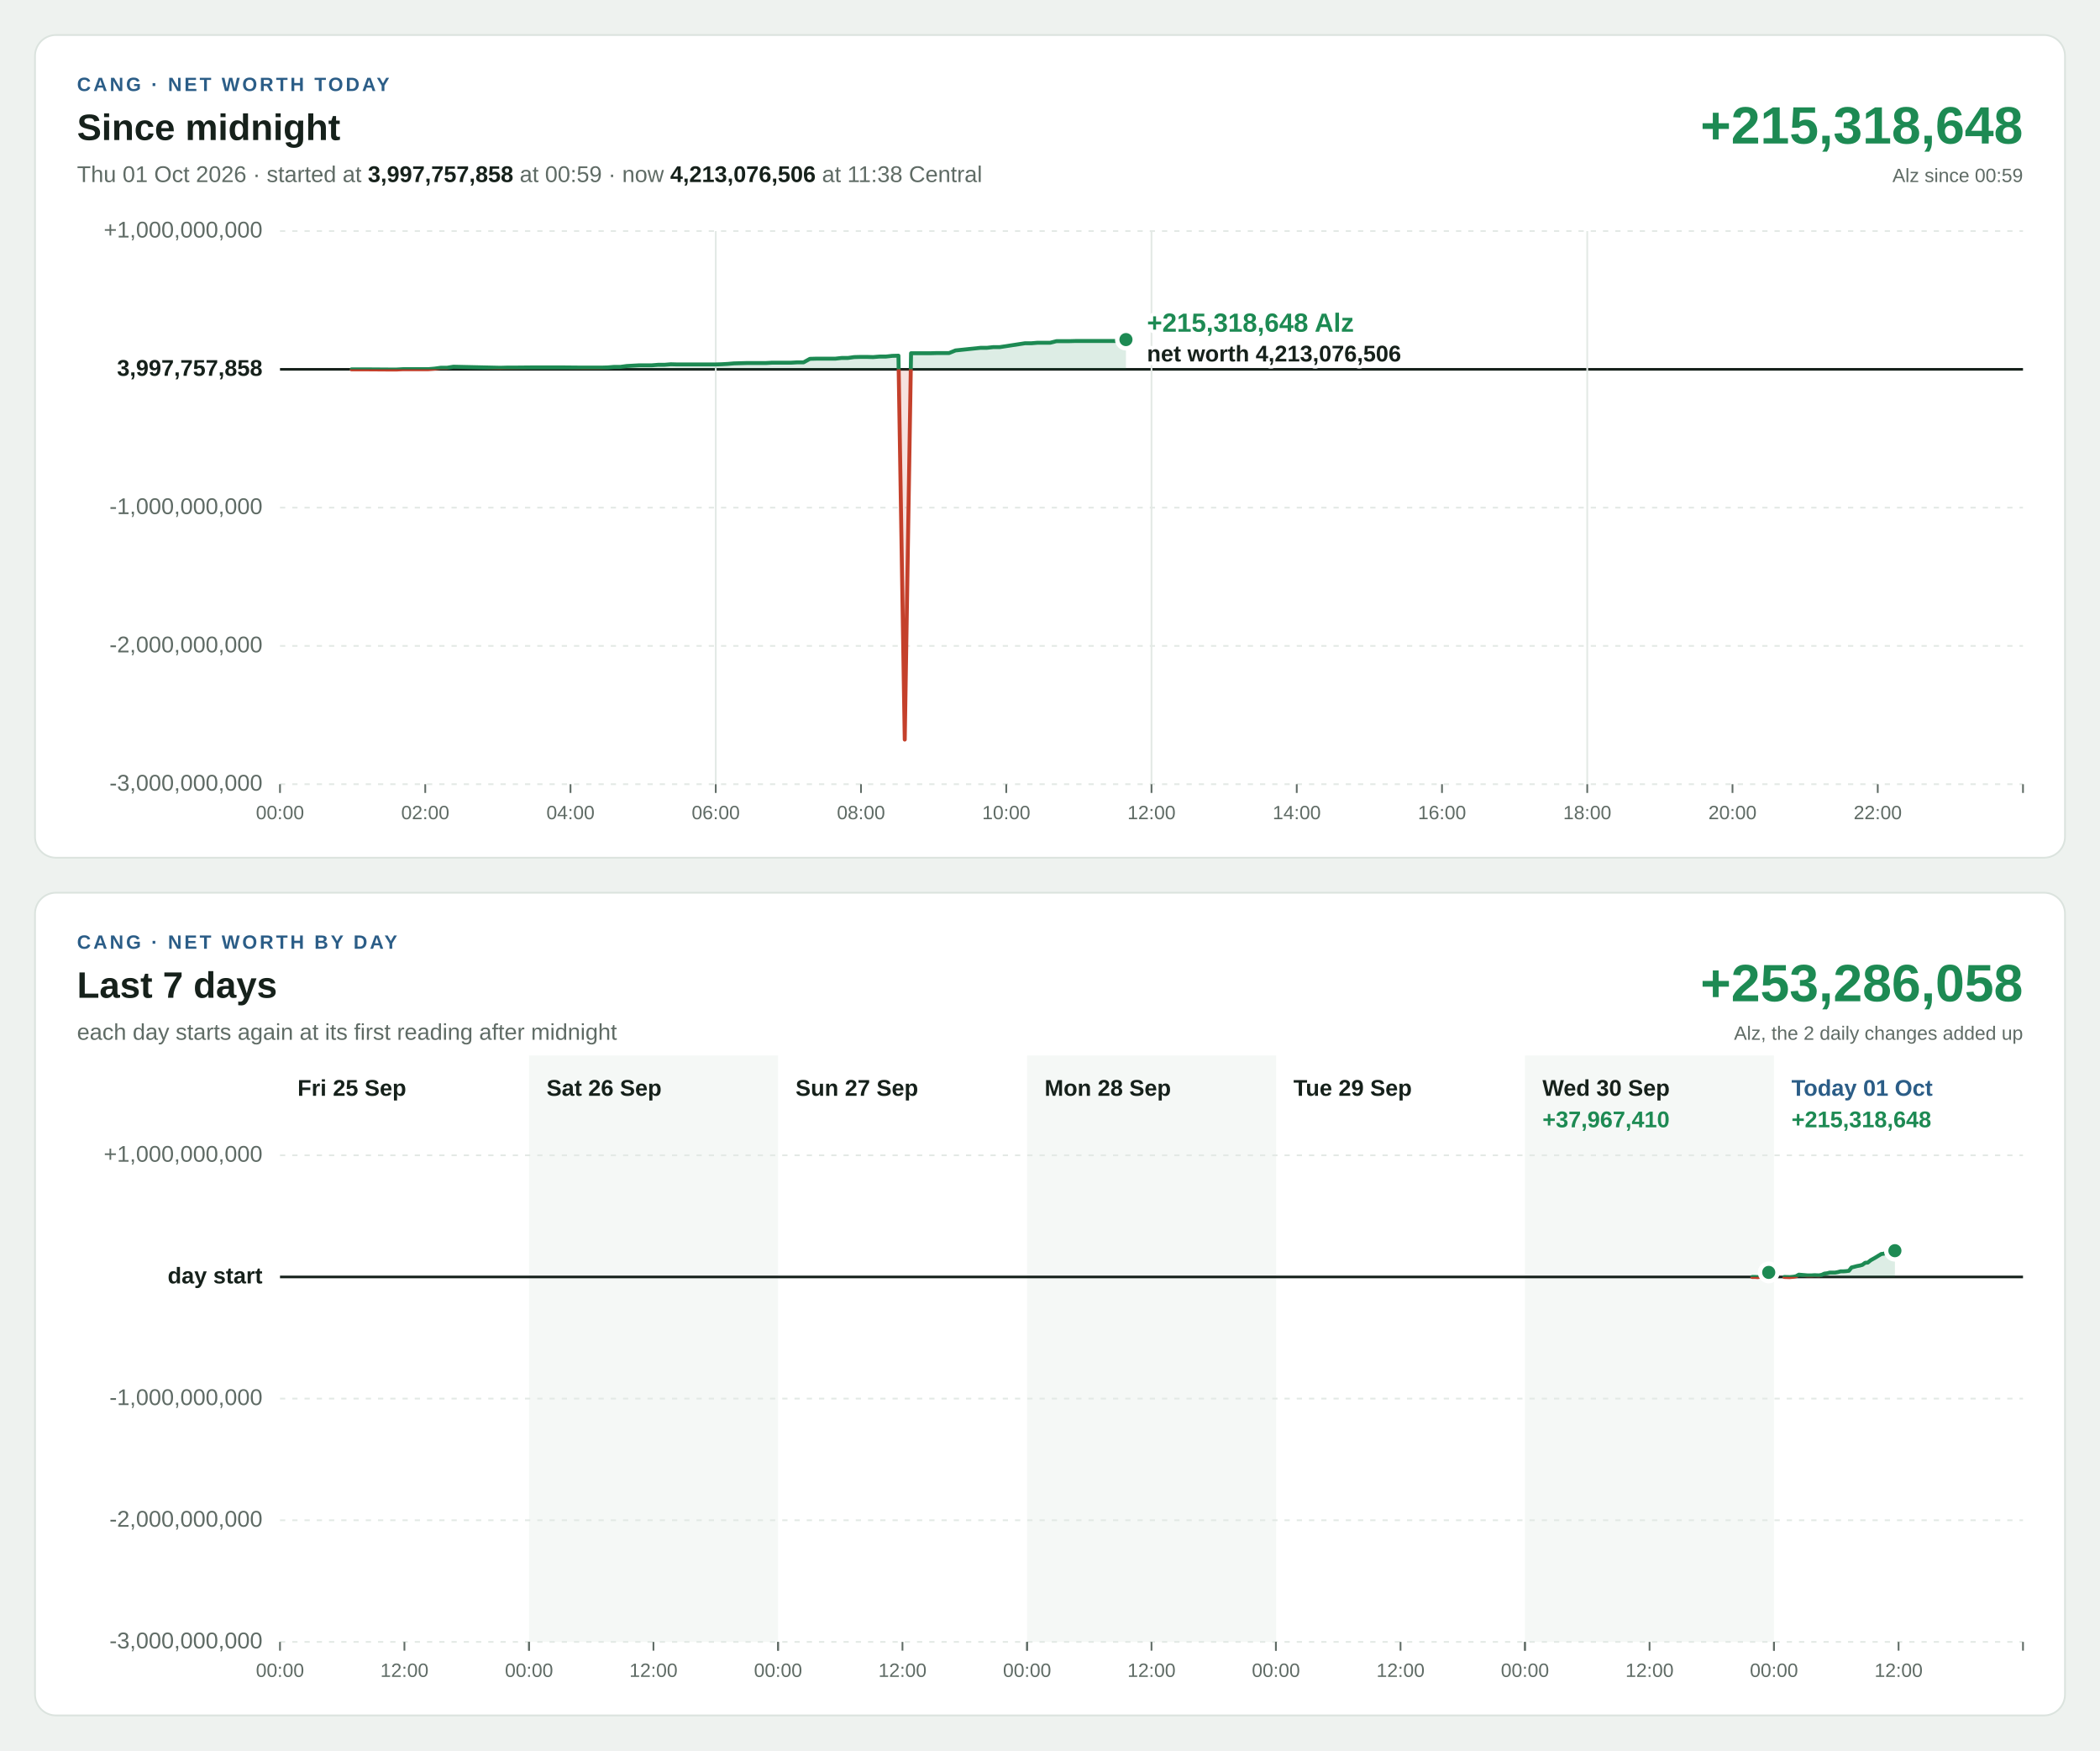
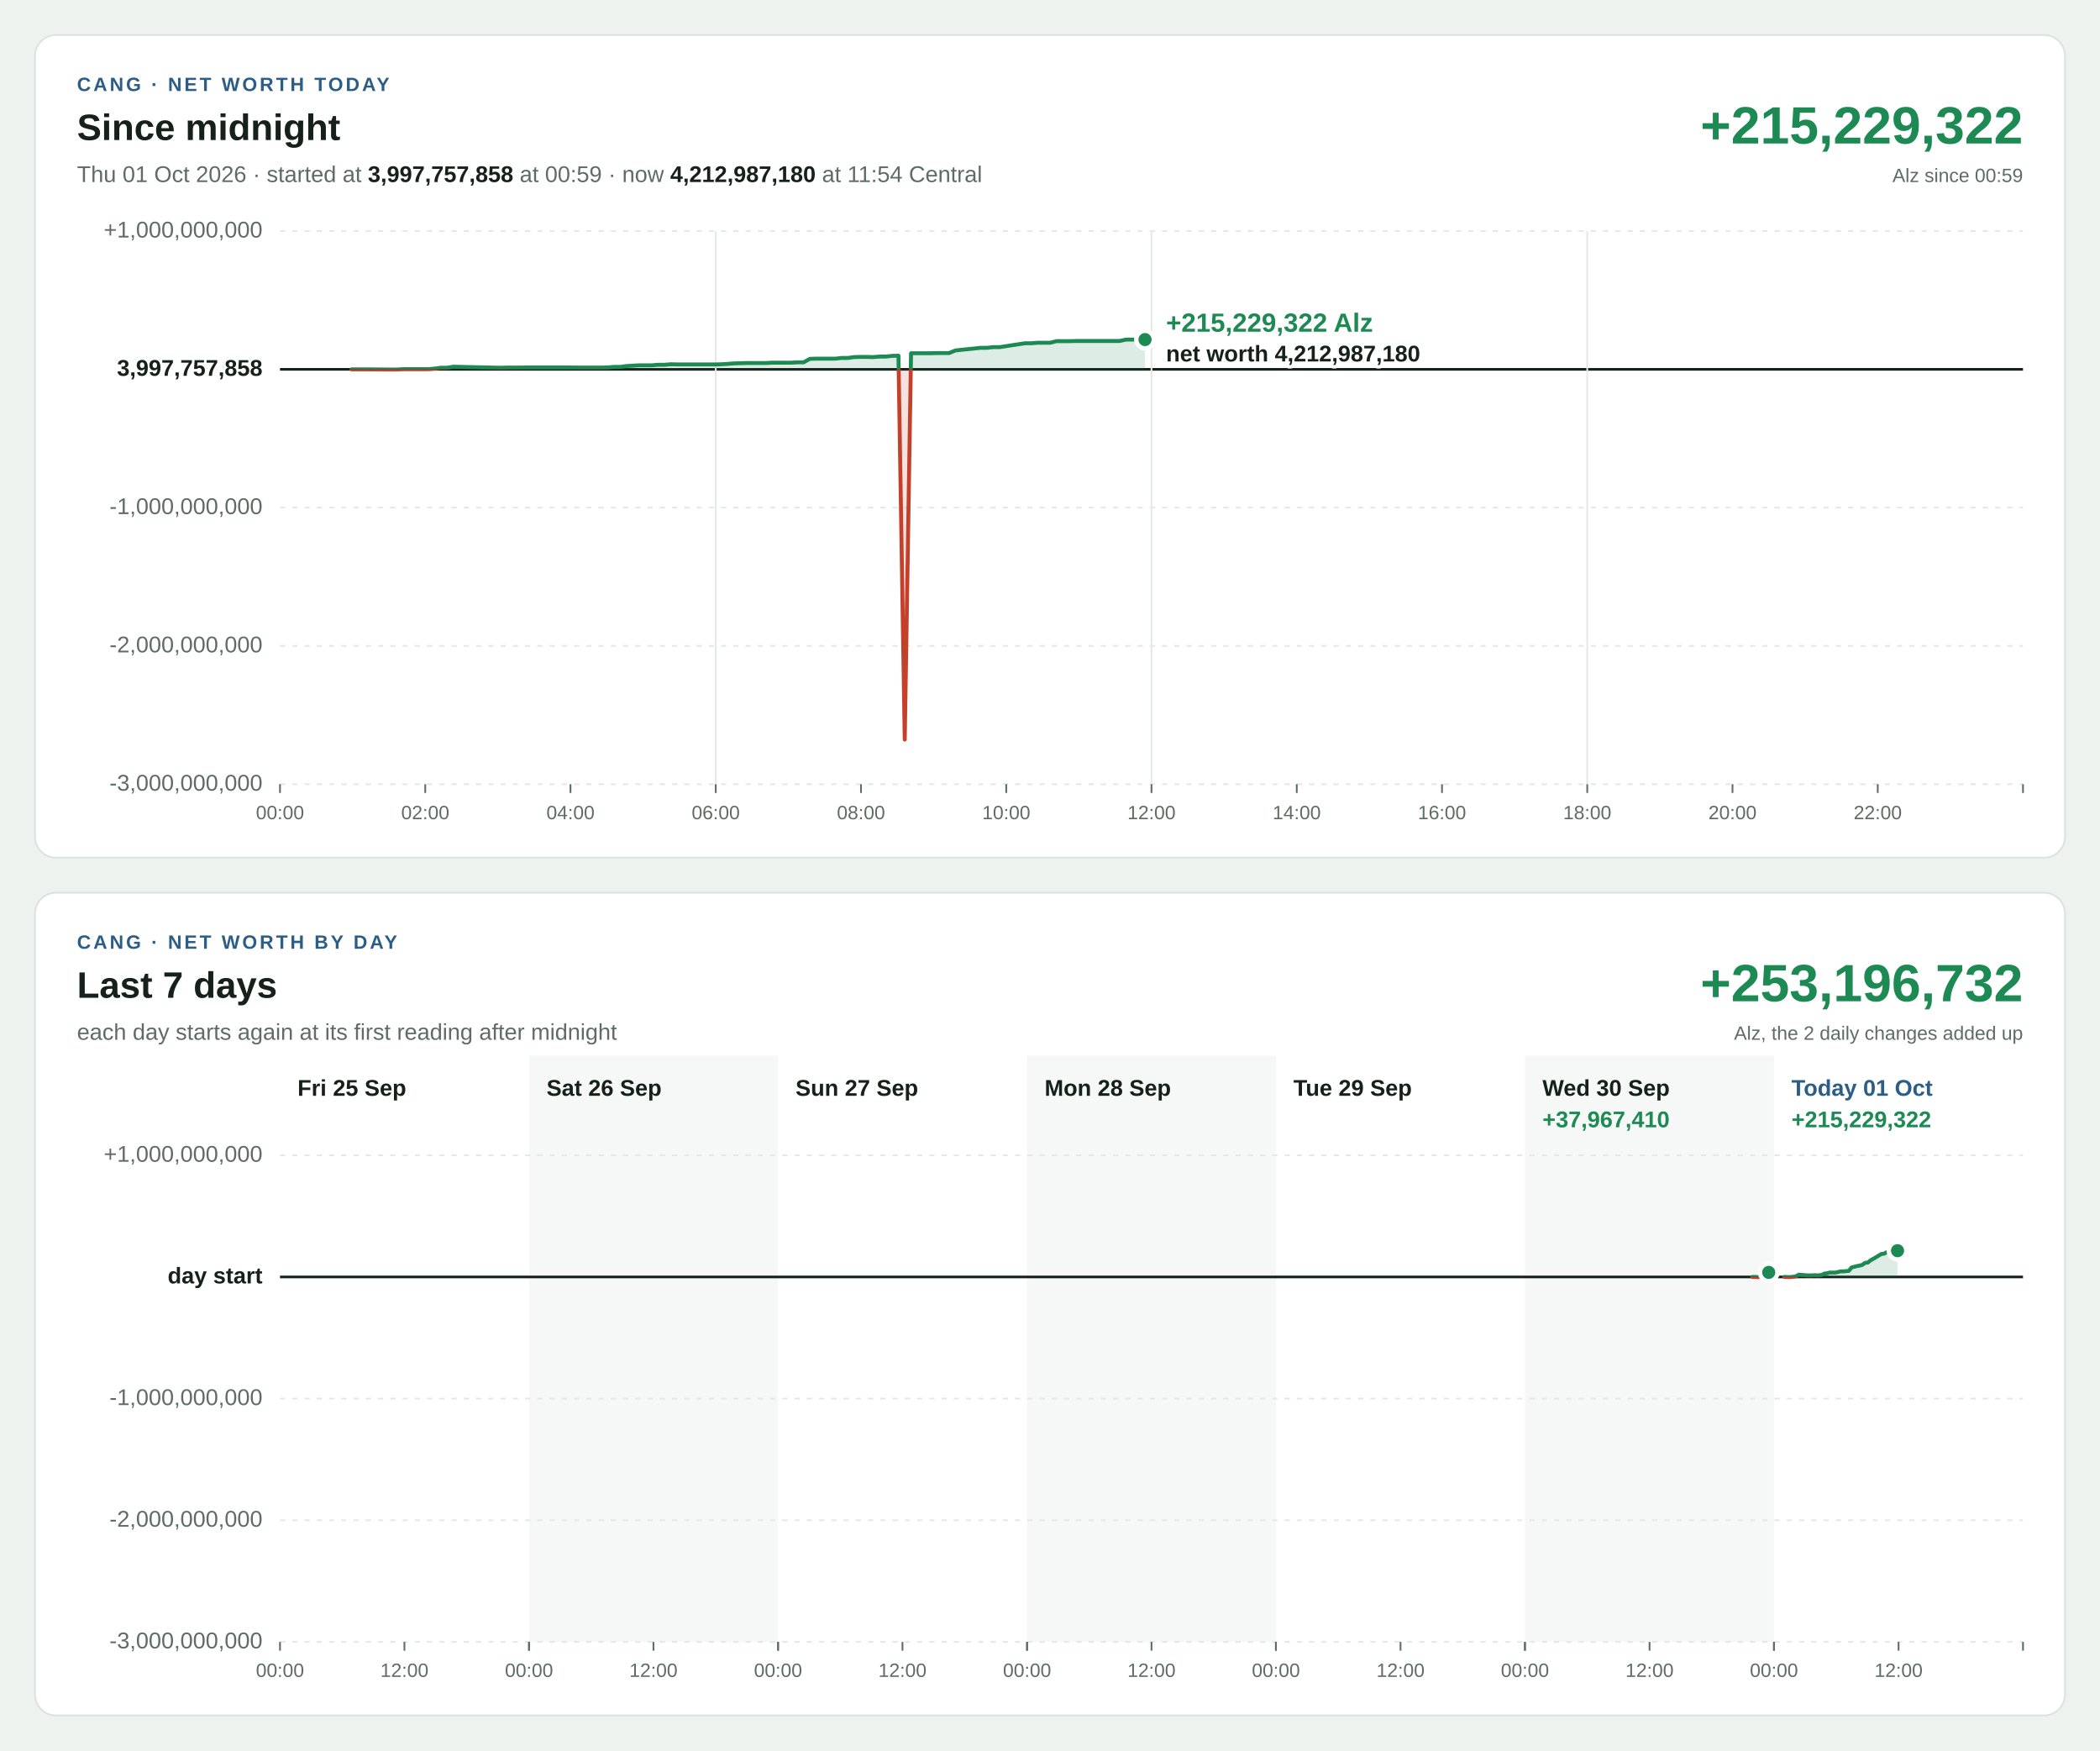
<svg xmlns="http://www.w3.org/2000/svg" width="1200" height="1000" viewBox="0 0 1200 1000" font-family="Segoe UI, Helvetica Neue, Arial, sans-serif" font-size="13" style="font-variant-numeric: tabular-nums">
  <rect width="1200" height="1000" fill="#eef2ef" />
  <g transform="translate(20,20)">
    <rect width="1160" height="470" rx="12" fill="#ffffff" stroke="#dbe3de" />
    <text x="24" y="32" font-size="11" font-weight="700" letter-spacing="1.4" fill="#2b5d87">CANG · NET WORTH TODAY</text>
    <text x="24" y="60" font-size="21" font-weight="700" fill="#16211b">Since midnight</text>
-     <text x="24" y="84" fill="#5f6b65">Thu 01 Oct 2026 · started at <tspan font-weight="700" fill="#16211b">3,997,757,858</tspan> at 00:59 · now <tspan font-weight="700" fill="#16211b">4,213,076,506</tspan> at 11:38 Central</text>
-     <text x="1136" y="62" font-size="30" font-weight="700" text-anchor="end" fill="#1d8a53">+215,318,648</text>
+     <text x="24" y="84" fill="#5f6b65">Thu 01 Oct 2026 · started at <tspan font-weight="700" fill="#16211b">3,997,757,858</tspan> at 00:59 · now <tspan font-weight="700" fill="#16211b">4,212,987,180</tspan> at 11:54 Central</text>
+     <text x="1136" y="62" font-size="30" font-weight="700" text-anchor="end" fill="#1d8a53">+215,229,322</text>
    <text x="1136" y="84" font-size="11" text-anchor="end" fill="#5f6b65">Alz since 00:59</text>
    <line x1="140" x2="1136" y1="428.0" y2="428.0" stroke="#e3e9e5" stroke-width="1" stroke-dasharray="3 4" />
    <text x="130" y="428.0" text-anchor="end" dominant-baseline="middle" font-weight="400" fill="#5f6b65">-3,000,000,000</text>
    <line x1="140" x2="1136" y1="349.0" y2="349.0" stroke="#e3e9e5" stroke-width="1" stroke-dasharray="3 4" />
    <text x="130" y="349.0" text-anchor="end" dominant-baseline="middle" font-weight="400" fill="#5f6b65">-2,000,000,000</text>
    <line x1="140" x2="1136" y1="270.0" y2="270.0" stroke="#e3e9e5" stroke-width="1" stroke-dasharray="3 4" />
    <text x="130" y="270.0" text-anchor="end" dominant-baseline="middle" font-weight="400" fill="#5f6b65">-1,000,000,000</text>
    <line x1="140" x2="1136" y1="191.0" y2="191.0" stroke="#16211b" stroke-width="1.5" />
    <text x="130" y="191.0" text-anchor="end" dominant-baseline="middle" font-weight="700" fill="#16211b">3,997,757,858</text>
    <line x1="140" x2="1136" y1="112.0" y2="112.0" stroke="#e3e9e5" stroke-width="1" stroke-dasharray="3 4" />
    <text x="130" y="112.0" text-anchor="end" dominant-baseline="middle" font-weight="400" fill="#5f6b65">+1,000,000,000</text>
    <line x1="140.0" x2="140.0" y1="428" y2="433" stroke="#5f6b65" stroke-width="1" />
    <text x="140.0" y="448" font-size="11" text-anchor="middle" fill="#5f6b65">00:00</text>
    <line x1="223.0" x2="223.0" y1="428" y2="433" stroke="#5f6b65" stroke-width="1" />
    <text x="223.0" y="448" font-size="11" text-anchor="middle" fill="#5f6b65">02:00</text>
    <line x1="306.0" x2="306.0" y1="428" y2="433" stroke="#5f6b65" stroke-width="1" />
    <text x="306.0" y="448" font-size="11" text-anchor="middle" fill="#5f6b65">04:00</text>
    <line x1="389.0" x2="389.0" y1="112" y2="428" stroke="#e3e9e5" stroke-width="1" />
    <line x1="389.0" x2="389.0" y1="428" y2="433" stroke="#5f6b65" stroke-width="1" />
    <text x="389.0" y="448" font-size="11" text-anchor="middle" fill="#5f6b65">06:00</text>
    <line x1="472.0" x2="472.0" y1="428" y2="433" stroke="#5f6b65" stroke-width="1" />
    <text x="472.0" y="448" font-size="11" text-anchor="middle" fill="#5f6b65">08:00</text>
    <line x1="555.0" x2="555.0" y1="428" y2="433" stroke="#5f6b65" stroke-width="1" />
    <text x="555.0" y="448" font-size="11" text-anchor="middle" fill="#5f6b65">10:00</text>
    <line x1="638.0" x2="638.0" y1="112" y2="428" stroke="#e3e9e5" stroke-width="1" />
    <line x1="638.0" x2="638.0" y1="428" y2="433" stroke="#5f6b65" stroke-width="1" />
    <text x="638.0" y="448" font-size="11" text-anchor="middle" fill="#5f6b65">12:00</text>
    <line x1="721.0" x2="721.0" y1="428" y2="433" stroke="#5f6b65" stroke-width="1" />
    <text x="721.0" y="448" font-size="11" text-anchor="middle" fill="#5f6b65">14:00</text>
    <line x1="804.0" x2="804.0" y1="428" y2="433" stroke="#5f6b65" stroke-width="1" />
    <text x="804.0" y="448" font-size="11" text-anchor="middle" fill="#5f6b65">16:00</text>
    <line x1="887.0" x2="887.0" y1="112" y2="428" stroke="#e3e9e5" stroke-width="1" />
    <line x1="887.0" x2="887.0" y1="428" y2="433" stroke="#5f6b65" stroke-width="1" />
    <text x="887.0" y="448" font-size="11" text-anchor="middle" fill="#5f6b65">18:00</text>
    <line x1="970.0" x2="970.0" y1="428" y2="433" stroke="#5f6b65" stroke-width="1" />
    <text x="970.0" y="448" font-size="11" text-anchor="middle" fill="#5f6b65">20:00</text>
    <line x1="1053.0" x2="1053.0" y1="428" y2="433" stroke="#5f6b65" stroke-width="1" />
    <text x="1053.0" y="448" font-size="11" text-anchor="middle" fill="#5f6b65">22:00</text>
    <line x1="1136.0" x2="1136.0" y1="428" y2="433" stroke="#5f6b65" stroke-width="1" />
    <defs>
-       <path id="shape-today" d="M180.9 191.0L180.9 191.0L184.6 191.0L188.2 191.0L202.9 191.1L206.6 191.1L210.2 190.9L217.3 190.9L220.9 190.9L224.6 190.9L228.2 190.6L231.8 190.1L235.4 190.1L239.1 189.5L265.9 190.1L269.5 190.0L273.1 190.0L283.9 189.9L287.5 189.9L291.2 189.9L294.8 189.9L298.4 189.9L302.0 189.9L312.9 190.0L316.5 190.0L320.1 190.0L323.7 190.0L327.3 189.9L330.9 189.6L334.5 189.6L338.1 189.1L341.7 188.9L345.3 188.7L348.9 188.7L352.5 188.7L356.1 188.4L359.7 188.4L363.3 188.1L367.0 188.2L370.5 188.2L374.1 188.2L377.8 188.2L381.4 188.2L385.0 188.2L388.6 188.2L392.2 188.1L395.8 187.9L399.4 187.6L403.0 187.5L406.6 187.4L410.3 187.4L413.9 187.4L417.5 187.4L421.1 187.2L424.7 187.2L428.4 187.2L432.0 187.2L435.6 187.0L439.2 187.0L442.8 185.0L446.4 184.9L450.0 184.9L453.6 184.9L457.3 184.9L460.9 184.5L464.5 184.5L468.1 184.0L471.7 183.9L475.3 183.9L478.9 184.0L482.6 183.7L486.2 183.7L489.8 183.3L493.4 183.2L497.0 402.5L500.6 181.8L504.3 181.8L507.9 181.8L511.5 181.8L515.1 181.7L518.7 181.7L522.3 181.7L526.0 180.2L540.4 178.7L544.0 178.7L547.6 178.3L551.3 178.3L565.7 176.1L569.3 176.1L572.9 175.8L576.6 175.8L580.1 175.8L583.7 174.9L587.4 174.9L591.0 174.9L594.6 174.8L598.2 174.8L601.8 174.8L605.4 174.8L609.0 174.8L612.6 174.8L616.2 174.8L619.8 174.8L623.4 174.0L623.4 191.0Z" />
-       <path id="line-today" d="M180.9 191.0L184.6 191.0L188.2 191.0L202.9 191.1L206.6 191.1L210.2 190.9L217.3 190.9L220.9 190.9L224.6 190.9L228.2 190.6L231.8 190.1L235.4 190.1L239.1 189.5L265.9 190.1L269.5 190.0L273.1 190.0L283.9 189.9L287.5 189.9L291.2 189.9L294.8 189.9L298.4 189.9L302.0 189.9L312.9 190.0L316.5 190.0L320.1 190.0L323.7 190.0L327.3 189.9L330.9 189.6L334.5 189.6L338.1 189.1L341.7 188.9L345.3 188.7L348.9 188.7L352.5 188.7L356.1 188.4L359.7 188.4L363.3 188.1L367.0 188.2L370.5 188.2L374.1 188.2L377.8 188.2L381.4 188.2L385.0 188.2L388.6 188.2L392.2 188.1L395.8 187.9L399.4 187.6L403.0 187.5L406.6 187.4L410.3 187.4L413.9 187.4L417.5 187.4L421.1 187.2L424.7 187.2L428.4 187.2L432.0 187.2L435.6 187.0L439.2 187.0L442.8 185.0L446.4 184.9L450.0 184.9L453.6 184.9L457.3 184.9L460.9 184.5L464.5 184.5L468.1 184.0L471.7 183.9L475.3 183.9L478.9 184.0L482.6 183.7L486.2 183.7L489.8 183.3L493.4 183.2L497.0 402.5L500.6 181.8L504.3 181.8L507.9 181.8L511.5 181.8L515.1 181.7L518.7 181.7L522.3 181.7L526.0 180.2L540.4 178.7L544.0 178.7L547.6 178.3L551.3 178.3L565.7 176.1L569.3 176.1L572.9 175.8L576.6 175.8L580.1 175.8L583.7 174.9L587.4 174.9L591.0 174.9L594.6 174.8L598.2 174.8L601.8 174.8L605.4 174.8L609.0 174.8L612.6 174.8L616.2 174.8L619.8 174.8L623.4 174.0" />
+       <path id="shape-today" d="M180.9 191.0L180.9 191.0L184.6 191.0L188.2 191.0L202.9 191.1L206.6 191.1L210.2 190.9L217.3 190.9L220.9 190.9L224.6 190.9L228.2 190.6L231.8 190.1L235.4 190.1L239.1 189.5L265.9 190.1L269.5 190.0L273.1 190.0L283.9 189.9L287.5 189.9L291.2 189.9L294.8 189.9L298.4 189.9L302.0 189.9L312.9 190.0L316.5 190.0L320.1 190.0L323.7 190.0L327.3 189.9L330.9 189.6L334.5 189.6L338.1 189.1L341.7 188.9L345.3 188.7L348.9 188.7L352.5 188.7L356.1 188.4L359.7 188.4L363.3 188.1L367.0 188.2L370.5 188.2L374.1 188.2L377.8 188.2L381.4 188.2L385.0 188.2L388.6 188.2L392.2 188.1L395.8 187.9L399.4 187.6L403.0 187.5L406.6 187.4L410.3 187.4L413.9 187.4L417.5 187.4L421.1 187.2L424.7 187.2L428.4 187.2L432.0 187.2L435.6 187.0L439.2 187.0L442.8 185.0L446.4 184.9L450.0 184.9L453.6 184.9L457.3 184.9L460.9 184.5L464.5 184.5L468.1 184.0L471.7 183.9L475.3 183.9L478.9 184.0L482.6 183.7L486.2 183.7L489.8 183.3L493.4 183.2L497.0 402.5L500.6 181.8L504.3 181.8L507.9 181.8L511.5 181.8L515.1 181.7L518.7 181.7L522.3 181.7L526.0 180.2L540.4 178.7L544.0 178.7L547.6 178.3L551.3 178.3L565.7 176.1L569.3 176.1L572.9 175.8L576.6 175.8L580.1 175.8L583.7 174.9L587.4 174.9L591.0 174.9L594.6 174.8L598.2 174.8L601.8 174.8L605.4 174.8L609.0 174.8L612.6 174.8L616.2 174.8L619.8 174.8L623.4 174.0L627.1 174.0L630.7 174.0L634.3 174.0L634.3 191.0Z" />
+       <path id="line-today" d="M180.9 191.0L184.6 191.0L188.2 191.0L202.9 191.1L206.6 191.1L210.2 190.9L217.3 190.9L220.9 190.9L224.6 190.9L228.2 190.6L231.8 190.1L235.4 190.1L239.1 189.5L265.9 190.1L269.5 190.0L273.1 190.0L283.9 189.9L287.5 189.9L291.2 189.9L294.8 189.9L298.4 189.9L302.0 189.9L312.9 190.0L316.5 190.0L320.1 190.0L323.7 190.0L327.3 189.9L330.9 189.6L334.5 189.6L338.1 189.1L341.7 188.9L345.3 188.7L348.9 188.7L352.5 188.7L356.1 188.4L359.7 188.4L363.3 188.1L367.0 188.2L370.5 188.2L374.1 188.2L377.8 188.2L381.4 188.2L385.0 188.2L388.6 188.2L392.2 188.1L395.8 187.9L399.4 187.6L403.0 187.5L406.6 187.4L410.3 187.4L413.9 187.4L417.5 187.4L421.1 187.2L424.7 187.2L428.4 187.2L432.0 187.2L435.6 187.0L439.2 187.0L442.8 185.0L446.4 184.9L450.0 184.9L453.6 184.9L457.3 184.9L460.9 184.5L464.5 184.5L468.1 184.0L471.7 183.9L475.3 183.9L478.9 184.0L482.6 183.7L486.2 183.7L489.8 183.3L493.4 183.2L497.0 402.5L500.6 181.8L504.3 181.8L507.9 181.8L511.5 181.8L515.1 181.7L518.7 181.7L522.3 181.7L526.0 180.2L540.4 178.7L544.0 178.7L547.6 178.3L551.3 178.3L565.7 176.1L569.3 176.1L572.9 175.8L576.6 175.8L580.1 175.8L583.7 174.9L587.4 174.9L591.0 174.9L594.6 174.8L598.2 174.8L601.8 174.8L605.4 174.8L609.0 174.8L612.6 174.8L616.2 174.8L619.8 174.8L623.4 174.0L627.1 174.0L630.7 174.0L634.3 174.0" />
      <clipPath id="up-today">
        <rect x="140" y="112" width="996" height="79.0" />
      </clipPath>
      <clipPath id="down-today">
        <rect x="140" y="191.0" width="996" height="237.0" />
      </clipPath>
    </defs>
    <use href="#shape-today" fill="#1d8a53" fill-opacity="0.15" clip-path="url(#up-today)" />
    <use href="#line-today" fill="none" stroke="#1d8a53" stroke-width="2.25" stroke-linejoin="round" stroke-linecap="round" clip-path="url(#up-today)" />
    <use href="#shape-today" fill="#c4402b" fill-opacity="0.15" clip-path="url(#down-today)" />
    <use href="#line-today" fill="none" stroke="#c4402b" stroke-width="2.25" stroke-linejoin="round" stroke-linecap="round" clip-path="url(#down-today)" />
-     <circle cx="623.4" cy="174.0" r="5" fill="#1d8a53" stroke="#ffffff" stroke-width="2.5" />
-     <text x="635.4" y="169.5" text-anchor="start" font-size="15" font-weight="700" fill="#1d8a53" stroke="#ffffff" stroke-width="4" stroke-linejoin="round" paint-order="stroke">+215,318,648 Alz</text>
-     <text x="635.4" y="186.5" text-anchor="start" font-size="13" font-weight="600" fill="#16211b" stroke="#ffffff" stroke-width="4" stroke-linejoin="round" paint-order="stroke">net worth 4,213,076,506</text>
+     <circle cx="634.3" cy="174.0" r="5" fill="#1d8a53" stroke="#ffffff" stroke-width="2.5" />
+     <text x="646.3" y="169.5" text-anchor="start" font-size="15" font-weight="700" fill="#1d8a53" stroke="#ffffff" stroke-width="4" stroke-linejoin="round" paint-order="stroke">+215,229,322 Alz</text>
+     <text x="646.3" y="186.5" text-anchor="start" font-size="13" font-weight="600" fill="#16211b" stroke="#ffffff" stroke-width="4" stroke-linejoin="round" paint-order="stroke">net worth 4,212,987,180</text>
  </g>
  <g transform="translate(20,510)">
    <rect width="1160" height="470" rx="12" fill="#ffffff" stroke="#dbe3de" />
    <text x="24" y="32" font-size="11" font-weight="700" letter-spacing="1.4" fill="#2b5d87">CANG · NET WORTH BY DAY</text>
    <text x="24" y="60" font-size="21" font-weight="700" fill="#16211b">Last 7 days</text>
    <text x="24" y="84" fill="#5f6b65">each day starts again at its first reading after midnight</text>
-     <text x="1136" y="62" font-size="30" font-weight="700" text-anchor="end" fill="#1d8a53">+253,286,058</text>
+     <text x="1136" y="62" font-size="30" font-weight="700" text-anchor="end" fill="#1d8a53">+253,196,732</text>
    <text x="1136" y="84" font-size="11" text-anchor="end" fill="#5f6b65">Alz, the 2 daily changes added up</text>
    <rect x="282.3" y="93" width="142.3" height="335" fill="#f5f8f6" />
    <rect x="566.9" y="93" width="142.3" height="335" fill="#f5f8f6" />
    <rect x="851.4" y="93" width="142.3" height="335" fill="#f5f8f6" />
    <line x1="140" x2="1136" y1="428.0" y2="428.0" stroke="#e3e9e5" stroke-width="1" stroke-dasharray="3 4" />
    <text x="130" y="428.0" text-anchor="end" dominant-baseline="middle" font-weight="400" fill="#5f6b65">-3,000,000,000</text>
    <line x1="140" x2="1136" y1="358.5" y2="358.5" stroke="#e3e9e5" stroke-width="1" stroke-dasharray="3 4" />
    <text x="130" y="358.5" text-anchor="end" dominant-baseline="middle" font-weight="400" fill="#5f6b65">-2,000,000,000</text>
    <line x1="140" x2="1136" y1="289.0" y2="289.0" stroke="#e3e9e5" stroke-width="1" stroke-dasharray="3 4" />
    <text x="130" y="289.0" text-anchor="end" dominant-baseline="middle" font-weight="400" fill="#5f6b65">-1,000,000,000</text>
    <line x1="140" x2="1136" y1="219.5" y2="219.5" stroke="#16211b" stroke-width="1.5" />
    <text x="130" y="219.5" text-anchor="end" dominant-baseline="middle" font-weight="700" fill="#16211b">day start</text>
    <line x1="140" x2="1136" y1="150.0" y2="150.0" stroke="#e3e9e5" stroke-width="1" stroke-dasharray="3 4" />
    <text x="130" y="150.0" text-anchor="end" dominant-baseline="middle" font-weight="400" fill="#5f6b65">+1,000,000,000</text>
    <text x="150.0" y="116" font-weight="700" fill="#16211b">Fri 25 Sep</text>
    <line x1="140.0" x2="140.0" y1="428" y2="433" stroke="#5f6b65" stroke-width="1" />
    <text x="140.0" y="448" font-size="11" text-anchor="middle" fill="#5f6b65">00:00</text>
    <line x1="211.1" x2="211.1" y1="428" y2="433" stroke="#5f6b65" stroke-width="1" />
    <text x="211.1" y="448" font-size="11" text-anchor="middle" fill="#5f6b65">12:00</text>
    <line x1="282.3" x2="282.3" y1="428" y2="433" stroke="#5f6b65" stroke-width="1" />
    <text x="292.3" y="116" font-weight="700" fill="#16211b">Sat 26 Sep</text>
    <line x1="282.3" x2="282.3" y1="428" y2="433" stroke="#5f6b65" stroke-width="1" />
    <text x="282.3" y="448" font-size="11" text-anchor="middle" fill="#5f6b65">00:00</text>
    <line x1="353.4" x2="353.4" y1="428" y2="433" stroke="#5f6b65" stroke-width="1" />
    <text x="353.4" y="448" font-size="11" text-anchor="middle" fill="#5f6b65">12:00</text>
    <line x1="424.6" x2="424.6" y1="428" y2="433" stroke="#5f6b65" stroke-width="1" />
    <text x="434.6" y="116" font-weight="700" fill="#16211b">Sun 27 Sep</text>
    <line x1="424.6" x2="424.6" y1="428" y2="433" stroke="#5f6b65" stroke-width="1" />
    <text x="424.6" y="448" font-size="11" text-anchor="middle" fill="#5f6b65">00:00</text>
    <line x1="495.7" x2="495.7" y1="428" y2="433" stroke="#5f6b65" stroke-width="1" />
    <text x="495.7" y="448" font-size="11" text-anchor="middle" fill="#5f6b65">12:00</text>
    <line x1="566.9" x2="566.9" y1="428" y2="433" stroke="#5f6b65" stroke-width="1" />
    <text x="576.9" y="116" font-weight="700" fill="#16211b">Mon 28 Sep</text>
    <line x1="566.9" x2="566.9" y1="428" y2="433" stroke="#5f6b65" stroke-width="1" />
    <text x="566.9" y="448" font-size="11" text-anchor="middle" fill="#5f6b65">00:00</text>
    <line x1="638.0" x2="638.0" y1="428" y2="433" stroke="#5f6b65" stroke-width="1" />
    <text x="638.0" y="448" font-size="11" text-anchor="middle" fill="#5f6b65">12:00</text>
    <line x1="709.1" x2="709.1" y1="428" y2="433" stroke="#5f6b65" stroke-width="1" />
    <text x="719.1" y="116" font-weight="700" fill="#16211b">Tue 29 Sep</text>
    <line x1="709.1" x2="709.1" y1="428" y2="433" stroke="#5f6b65" stroke-width="1" />
    <text x="709.1" y="448" font-size="11" text-anchor="middle" fill="#5f6b65">00:00</text>
    <line x1="780.3" x2="780.3" y1="428" y2="433" stroke="#5f6b65" stroke-width="1" />
    <text x="780.3" y="448" font-size="11" text-anchor="middle" fill="#5f6b65">12:00</text>
    <line x1="851.4" x2="851.4" y1="428" y2="433" stroke="#5f6b65" stroke-width="1" />
    <text x="861.4" y="116" font-weight="700" fill="#16211b">Wed 30 Sep</text>
    <line x1="851.4" x2="851.4" y1="428" y2="433" stroke="#5f6b65" stroke-width="1" />
    <text x="851.4" y="448" font-size="11" text-anchor="middle" fill="#5f6b65">00:00</text>
    <line x1="922.6" x2="922.6" y1="428" y2="433" stroke="#5f6b65" stroke-width="1" />
    <text x="922.6" y="448" font-size="11" text-anchor="middle" fill="#5f6b65">12:00</text>
    <line x1="993.7" x2="993.7" y1="428" y2="433" stroke="#5f6b65" stroke-width="1" />
    <text x="861.4" y="134" font-weight="700" fill="#1d8a53">+37,967,410</text>
    <defs>
      <path id="shape-day5" d="M981.3 219.5L981.3 219.5L982.9 219.5L984.4 219.6L986.0 219.4L987.5 219.4L989.1 218.4L990.7 216.9L990.7 219.5Z" />
      <path id="line-day5" d="M981.3 219.5L982.9 219.5L984.4 219.6L986.0 219.4L987.5 219.4L989.1 218.4L990.7 216.9" />
      <clipPath id="up-day5">
        <rect x="140" y="150" width="996" height="69.5" />
      </clipPath>
      <clipPath id="down-day5">
        <rect x="140" y="219.5" width="996" height="208.5" />
      </clipPath>
    </defs>
    <use href="#shape-day5" fill="#1d8a53" fill-opacity="0.15" clip-path="url(#up-day5)" />
    <use href="#line-day5" fill="none" stroke="#1d8a53" stroke-width="2.25" stroke-linejoin="round" stroke-linecap="round" clip-path="url(#up-day5)" />
    <use href="#shape-day5" fill="#c4402b" fill-opacity="0.15" clip-path="url(#down-day5)" />
    <use href="#line-day5" fill="none" stroke="#c4402b" stroke-width="2.25" stroke-linejoin="round" stroke-linecap="round" clip-path="url(#down-day5)" />
    <circle cx="990.7" cy="216.9" r="5" fill="#1d8a53" stroke="#ffffff" stroke-width="2.5" />
    <text x="1003.7" y="116" font-weight="700" fill="#2b5d87">Today 01 Oct</text>
    <line x1="993.7" x2="993.7" y1="428" y2="433" stroke="#5f6b65" stroke-width="1" />
    <text x="993.7" y="448" font-size="11" text-anchor="middle" fill="#5f6b65">00:00</text>
    <line x1="1064.9" x2="1064.9" y1="428" y2="433" stroke="#5f6b65" stroke-width="1" />
    <text x="1064.9" y="448" font-size="11" text-anchor="middle" fill="#5f6b65">12:00</text>
    <line x1="1136.0" x2="1136.0" y1="428" y2="433" stroke="#5f6b65" stroke-width="1" />
-     <text x="1003.7" y="134" font-weight="700" fill="#1d8a53">+215,318,648</text>
+     <text x="1003.7" y="134" font-weight="700" fill="#1d8a53">+215,229,322</text>
    <defs>
-       <path id="shape-day6" d="M999.6 219.5L999.6 219.5L1002.7 219.6L1004.8 219.4L1006.3 219.1L1007.9 218.2L1012.7 218.6L1015.3 218.6L1016.9 218.5L1019.4 218.6L1021.0 218.3L1022.5 217.6L1024.1 217.4L1025.6 217.0L1027.2 217.0L1028.7 217.0L1030.3 216.7L1031.8 216.3L1033.4 216.3L1034.9 216.2L1036.5 216.0L1038.0 214.1L1039.6 213.7L1041.1 213.3L1042.7 213.0L1044.2 212.6L1045.8 211.4L1047.3 211.3L1048.9 210.0L1051.9 208.3L1055.0 206.4L1056.6 206.2L1058.1 205.4L1059.7 205.2L1061.2 205.2L1062.8 204.5L1062.8 219.5Z" />
-       <path id="line-day6" d="M999.6 219.5L1002.7 219.6L1004.8 219.4L1006.3 219.1L1007.9 218.2L1012.7 218.6L1015.3 218.6L1016.9 218.5L1019.4 218.6L1021.0 218.3L1022.5 217.6L1024.1 217.4L1025.6 217.0L1027.2 217.0L1028.7 217.0L1030.3 216.7L1031.8 216.3L1033.4 216.3L1034.9 216.2L1036.5 216.0L1038.0 214.1L1039.6 213.7L1041.1 213.3L1042.7 213.0L1044.2 212.6L1045.8 211.4L1047.3 211.3L1048.9 210.0L1051.9 208.3L1055.0 206.4L1056.6 206.2L1058.1 205.4L1059.7 205.2L1061.2 205.2L1062.8 204.5" />
+       <path id="shape-day6" d="M999.6 219.5L999.6 219.5L1002.7 219.6L1004.8 219.4L1006.3 219.1L1007.9 218.2L1012.7 218.6L1015.3 218.6L1016.9 218.5L1019.4 218.6L1021.0 218.3L1022.5 217.6L1024.1 217.4L1025.6 217.0L1027.2 217.0L1028.7 217.0L1030.3 216.7L1031.8 216.3L1033.4 216.3L1034.9 216.2L1036.5 216.0L1038.0 214.1L1039.6 213.7L1041.1 213.3L1042.7 213.0L1044.2 212.6L1045.8 211.4L1047.3 211.3L1048.9 210.0L1051.9 208.3L1055.0 206.4L1056.6 206.2L1058.1 205.4L1059.7 205.2L1061.2 205.2L1062.8 204.5L1064.3 204.5L1064.3 219.5Z" />
+       <path id="line-day6" d="M999.6 219.5L1002.7 219.6L1004.8 219.4L1006.3 219.1L1007.9 218.2L1012.7 218.6L1015.3 218.6L1016.9 218.5L1019.4 218.6L1021.0 218.3L1022.5 217.6L1024.1 217.4L1025.6 217.0L1027.2 217.0L1028.7 217.0L1030.3 216.7L1031.8 216.3L1033.4 216.3L1034.9 216.2L1036.5 216.0L1038.0 214.1L1039.6 213.7L1041.1 213.3L1042.7 213.0L1044.2 212.6L1045.8 211.4L1047.3 211.3L1048.9 210.0L1051.9 208.3L1055.0 206.4L1056.6 206.2L1058.1 205.4L1059.7 205.2L1061.2 205.2L1062.8 204.5L1064.3 204.5" />
      <clipPath id="up-day6">
        <rect x="140" y="150" width="996" height="69.5" />
      </clipPath>
      <clipPath id="down-day6">
        <rect x="140" y="219.5" width="996" height="208.5" />
      </clipPath>
    </defs>
    <use href="#shape-day6" fill="#1d8a53" fill-opacity="0.15" clip-path="url(#up-day6)" />
    <use href="#line-day6" fill="none" stroke="#1d8a53" stroke-width="2.25" stroke-linejoin="round" stroke-linecap="round" clip-path="url(#up-day6)" />
    <use href="#shape-day6" fill="#c4402b" fill-opacity="0.15" clip-path="url(#down-day6)" />
    <use href="#line-day6" fill="none" stroke="#c4402b" stroke-width="2.25" stroke-linejoin="round" stroke-linecap="round" clip-path="url(#down-day6)" />
-     <circle cx="1062.8" cy="204.5" r="5" fill="#1d8a53" stroke="#ffffff" stroke-width="2.5" />
+     <circle cx="1064.3" cy="204.5" r="5" fill="#1d8a53" stroke="#ffffff" stroke-width="2.5" />
  </g>
</svg>
